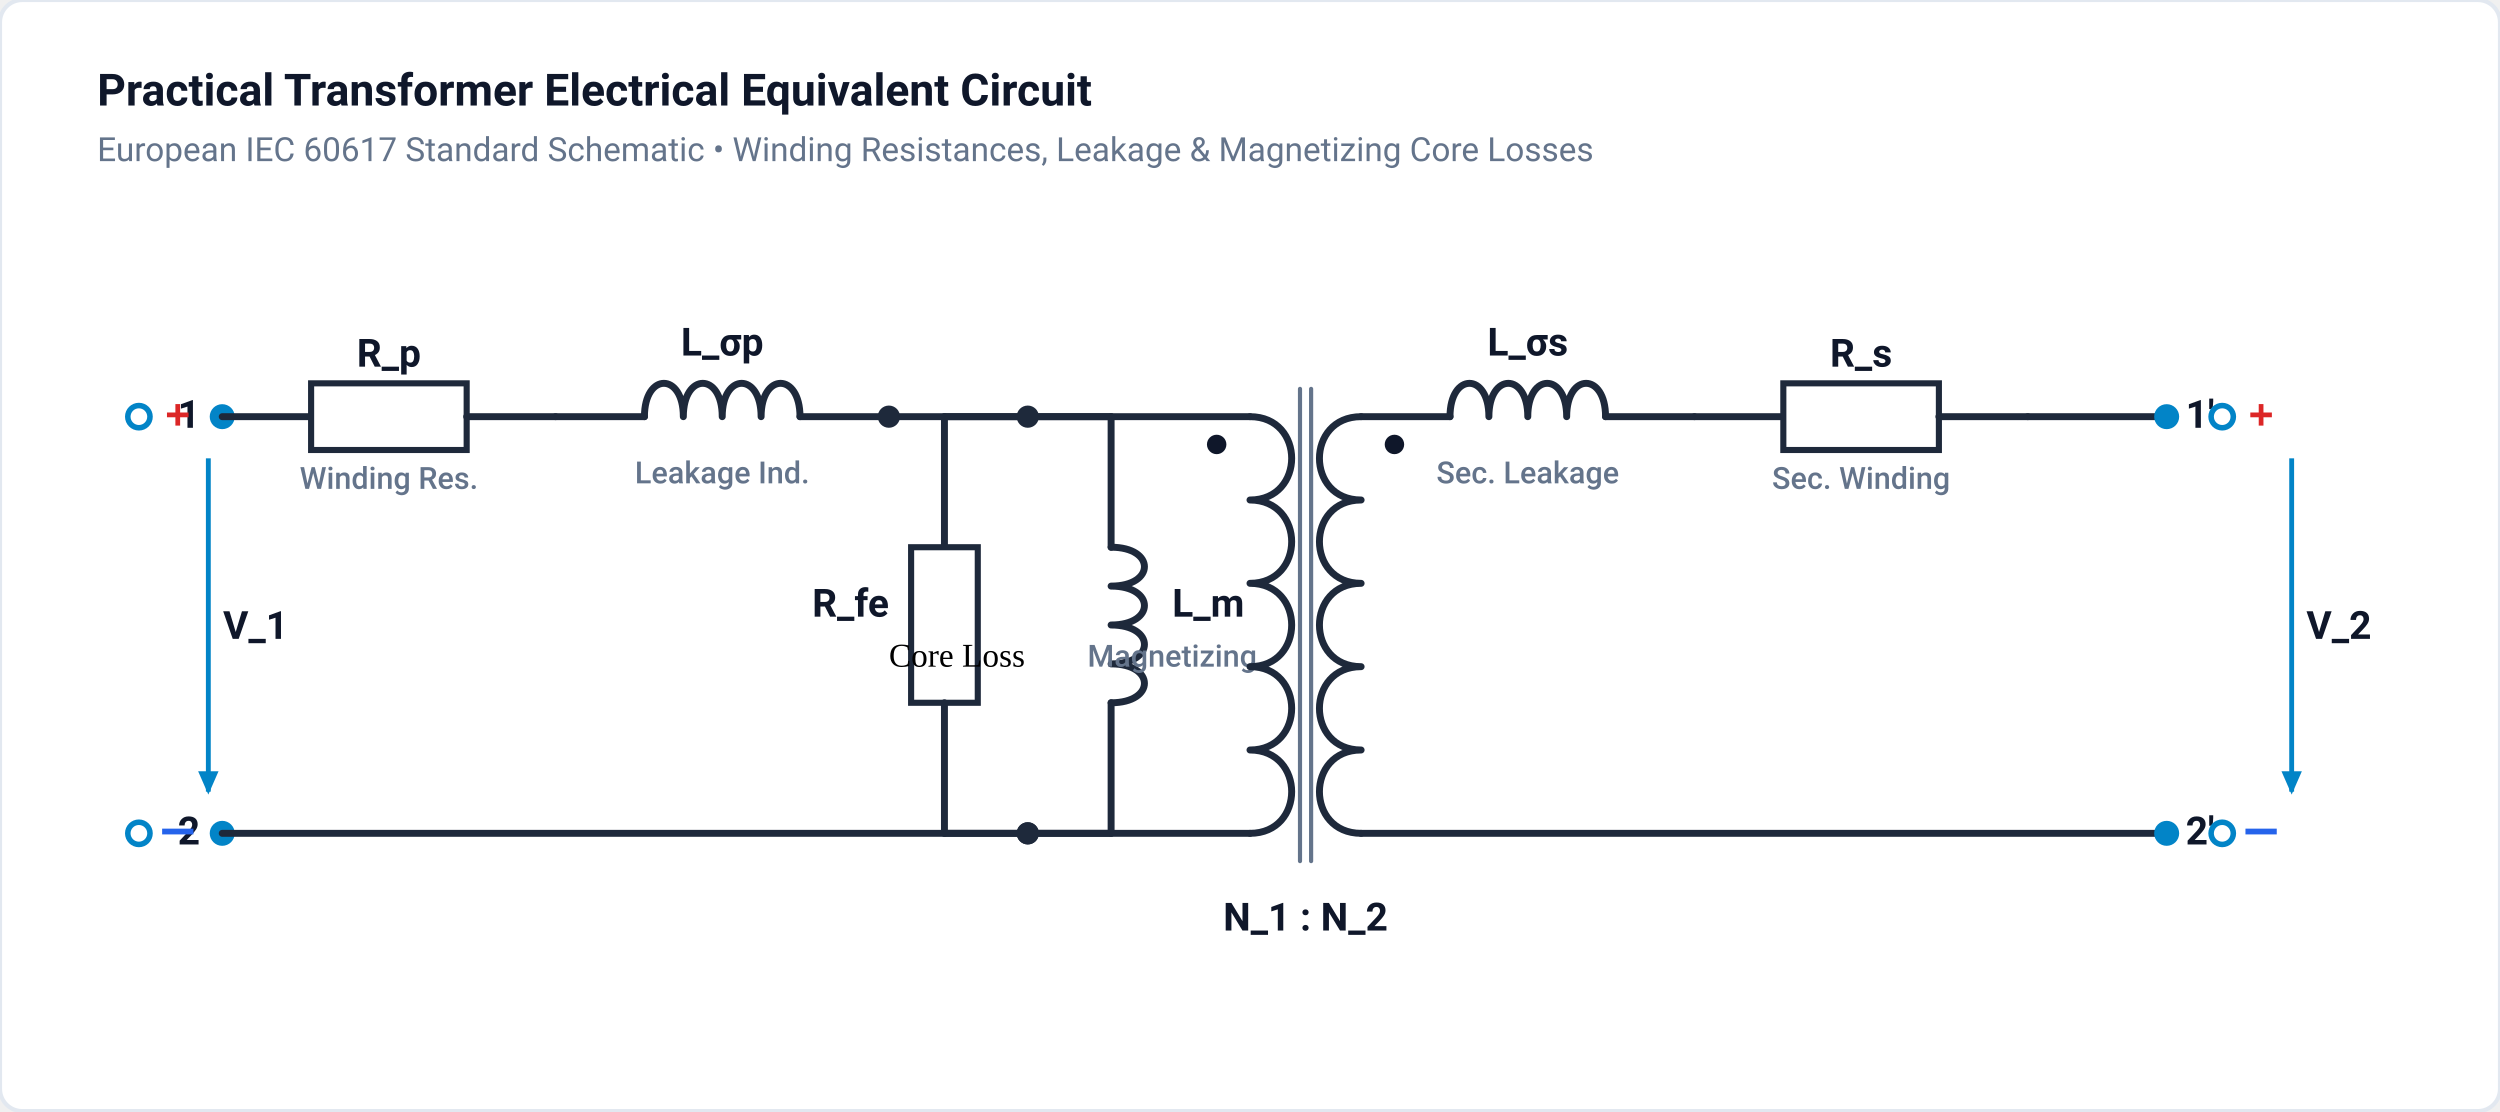
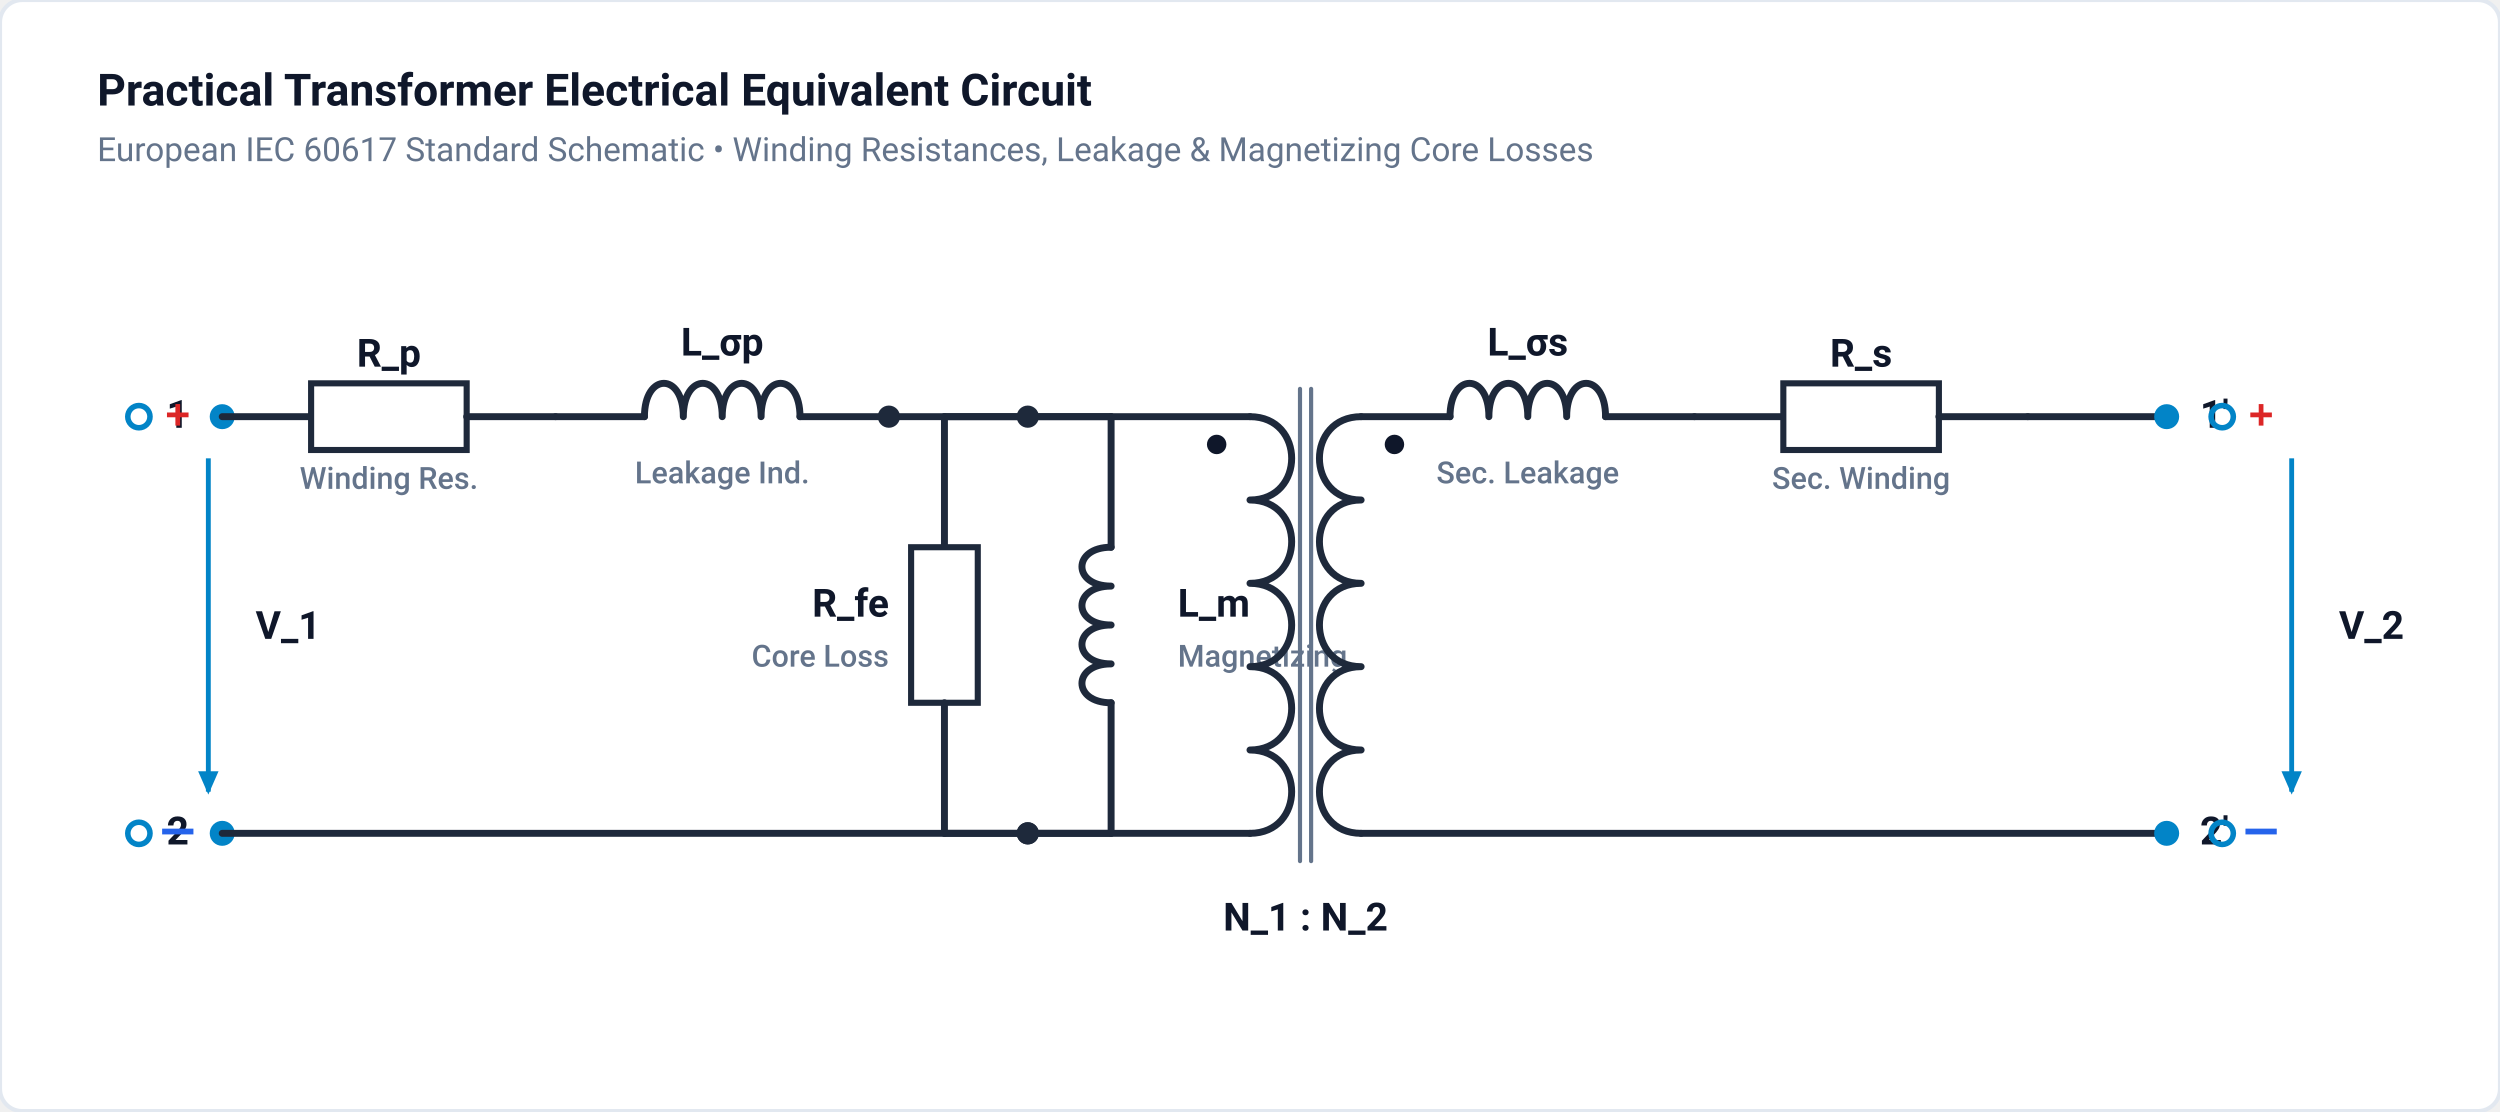
<svg xmlns="http://www.w3.org/2000/svg" viewBox="0 0 900 400" width="100%" height="100%">
  <defs>
    <style>
      .wire { stroke: #1e293b; stroke-width: 2.5; stroke-linecap: round; stroke-linejoin: round; fill: none; }
      .wire-thin { stroke: #64748b; stroke-width: 1.5; stroke-linecap: round; stroke-linejoin: round; fill: none; }
      .wire-dashed { stroke: #0284c7; stroke-width: 2; stroke-dasharray: 5,4; fill: none; }
      .wire-gnd { stroke: #1e293b; stroke-width: 2.5; stroke-linecap: round; }
      .junction { fill: #1e293b; }
      .label { font-family: -apple-system, BlinkMacSystemFont, "Segoe UI", Roboto, "Helvetica Neue", Arial, sans-serif; font-size: 14px; fill: #0f172a; font-weight: 600; text-anchor: middle; }
      .label-start { font-family: -apple-system, BlinkMacSystemFont, "Segoe UI", Roboto, "Helvetica Neue", Arial, sans-serif; font-size: 14px; fill: #0f172a; font-weight: 600; text-anchor: start; }
      .label-end { font-family: -apple-system, BlinkMacSystemFont, "Segoe UI", Roboto, "Helvetica Neue", Arial, sans-serif; font-size: 14px; fill: #0f172a; font-weight: 600; text-anchor: end; }
      .sublabel { font-family: -apple-system, BlinkMacSystemFont, "Segoe UI", Roboto, "Helvetica Neue", Arial, sans-serif; font-size: 11px; fill: #64748b; font-weight: 500; text-anchor: middle; }
      .sublabel-start { font-family: -apple-system, BlinkMacSystemFont, "Segoe UI", Roboto, "Helvetica Neue", Arial, sans-serif; font-size: 11px; fill: #64748b; font-weight: 500; text-anchor: start; }
+       .sublabel-end { font-family: -apple-system, BlinkMacSystemFont, "Segoe UI", Roboto, "Helvetica Neue", Arial, sans-serif; font-size: 11px; fill: #64748b; font-weight: 500; text-anchor: end; }
      .title { font-family: -apple-system, BlinkMacSystemFont, "Segoe UI", Roboto, "Helvetica Neue", Arial, sans-serif; font-size: 16px; fill: #0f172a; font-weight: 700; }
      .subtitle { font-family: -apple-system, BlinkMacSystemFont, "Segoe UI", Roboto, "Helvetica Neue", Arial, sans-serif; font-size: 12px; fill: #64748b; font-weight: 400; }
      .comp-body { fill: #ffffff; stroke: #1e293b; stroke-width: 2.2; }
      .comp-diode { fill: #0284c7; stroke: #0284c7; stroke-width: 2; }
      .comp-sw { stroke: #0284c7; stroke-width: 2.5; stroke-linecap: round; fill: none; }
      .arrow { fill: #0284c7; stroke: none; }
      .measure-arrow { stroke: #0284c7; stroke-width: 1.75; fill: none; }
      .tag-pos { fill: #dc2626; font-family: sans-serif; font-size: 16px; font-weight: bold; text-anchor: middle; }
+       .tag-pos-start { fill: #dc2626; font-family: sans-serif; font-size: 15px; font-weight: bold; text-anchor: start; }
+       .tag-pos-end { fill: #dc2626; font-family: sans-serif; font-size: 15px; font-weight: bold; text-anchor: end; }
      .tag-neg { fill: #2563eb; font-family: sans-serif; font-size: 18px; font-weight: bold; text-anchor: middle; }
-       .tag-pos-start { fill: #dc2626; font-family: sans-serif; font-size: 15px; font-weight: bold; text-anchor: start; }
      .tag-neg-start { fill: #2563eb; font-family: sans-serif; font-size: 15px; font-weight: bold; text-anchor: start; }
+       .tag-neg-end { fill: #2563eb; font-family: sans-serif; font-size: 15px; font-weight: bold; text-anchor: end; }
      .card { fill: #ffffff; stroke: #e2e8f0; stroke-width: 1.5; rx: 8px; }
      .block { fill: #f8fafc; stroke: #cbd5e1; stroke-width: 1.5; rx: 6px; }
      .block-accent { fill: #f0f9ff; stroke: #0284c7; stroke-width: 1.5; rx: 6px; }
      .leg-box { fill: #f8fafc; stroke: #cbd5e1; stroke-width: 1.2; stroke-dasharray: 4,4; rx: 6px; }
    </style>
    <marker id="arr-blue" viewBox="0 0 10 10" refX="7" refY="5" markerWidth="6" markerHeight="6" orient="auto-start-reverse">
      <path d="M 0 1.5 L 8 5 L 0 8.5 z" fill="#0284c7" />
    </marker>
    <marker id="arr-green" viewBox="0 0 10 10" refX="7" refY="5" markerWidth="6" markerHeight="6" orient="auto-start-reverse">
      <path d="M 0 1.5 L 8 5 L 0 8.5 z" fill="#16a34a" />
    </marker>
  </defs>
  <rect width="100%" height="100%" class="card" />
  <text x="35" y="38" class="title">Practical Transformer Electrical Equivalent Circuit</text>
  <text x="35" y="58" class="subtitle">European IEC 60617 Standard Schematic • Winding Resistances, Leakage &amp; Magnetizing Core Losses</text>
  <circle cx="80" cy="150" r="4.5" fill="#0284c7" />
-   <text x="68" y="154" class="label" text-anchor="end" fill="#0284c7">1</text>
+   <text x="68" y="154" class="label-end" fill="#0284c7">1</text>
  <circle cx="80" cy="300" r="4.5" fill="#0284c7" />
-   <text x="68" y="304" class="label" text-anchor="end" fill="#0284c7">2</text>
+   <text x="68" y="304" class="label-end" fill="#0284c7">2</text>
  <circle cx="50" cy="150" r="4" fill="none" stroke="#0284c7" stroke-width="2" />
  <circle cx="50" cy="300" r="4" fill="none" stroke="#0284c7" stroke-width="2" />
  <text x="64" y="155" class="tag-pos">+</text>
  <text x="64" y="305" class="tag-neg">−</text>
  <line x1="75" y1="165" x2="75" y2="285" class="measure-arrow" marker-end="url(#arr-blue)" />
-   <text x="92" y="230" class="label" fill="#0284c7">V_1</text>
+   <text x="92" y="230" class="label-start" fill="#0284c7">V_1</text>
  <line x1="80" y1="150" x2="112" y2="150" class="wire" />
  <rect x="112" y="138" width="56" height="24" class="comp-body" />
  <line x1="168" y1="150" x2="200" y2="150" class="wire" />
  <text x="140" y="132" class="label">R_p</text>
  <text x="140" y="176" class="sublabel">Winding Res.</text>
  <line x1="200" y1="150" x2="232" y2="150" class="wire" />
  <path d="M 232 150 C 232 134, 246 134, 246 150              C 246 134, 260 134, 260 150              C 260 134, 274 134, 274 150              C 274 134, 288 134, 288 150" class="wire" stroke-width="2.5" />
  <line x1="288" y1="150" x2="320" y2="150" class="wire" />
  <text x="260" y="128" class="label">L_σp</text>
  <text x="260" y="174" class="sublabel">Leakage Ind.</text>
  <circle cx="320" cy="150" r="4" class="junction" />
  <line x1="320" y1="150" x2="370" y2="150" class="wire" />
  <line x1="370" y1="150" x2="340" y2="150" class="wire" />
  <line x1="340" y1="150" x2="340" y2="197" class="wire" />
  <rect x="328" y="197" width="24" height="56" class="comp-body" />
  <line x1="340" y1="253" x2="340" y2="300" class="wire" />
  <text x="320" y="222" class="label-end">R_fe</text>
  <text x="320" y="240" class="sublabel-end">Core Loss</text>
  <line x1="340" y1="300" x2="370" y2="300" class="wire" />
  <line x1="370" y1="150" x2="400" y2="150" class="wire" />
  <line x1="400" y1="150" x2="400" y2="197" class="wire" />
-   <path d="M 400 197 C 416 197, 416 211, 400 211              C 416 211, 416 225, 400 225              C 416 225, 416 239, 400 239              C 416 239, 416 253, 400 253" class="wire" stroke-width="2.5" />
+   <path d="M 400 197 C 386 197, 386 211, 400 211              C 386 211, 386 225, 400 225              C 386 225, 386 239, 400 239              C 386 239, 386 253, 400 253" class="wire" stroke-width="2.5" />
  <line x1="400" y1="253" x2="400" y2="300" class="wire" />
-   <text x="422" y="222" class="label-start">L_m</text>
-   <text x="422" y="240" class="sublabel" text-anchor="start">Magnetizing</text>
+   <text x="424" y="222" class="label-start">L_m</text>
+   <text x="424" y="240" class="sublabel-start">Magnetizing</text>
  <line x1="400" y1="300" x2="370" y2="300" class="wire" />
  <circle cx="370" cy="150" r="4" class="junction" />
  <circle cx="370" cy="300" r="4" class="junction" />
  <line x1="370" y1="150" x2="450" y2="150" class="wire" />
  <line x1="80" y1="300" x2="450" y2="300" class="wire" />
  <circle cx="370" cy="300" r="4" class="junction" />
  <path d="M 450 150 C 470 150, 470 180, 450 180 C 470 180, 470 210, 450 210 C 470 210, 470 240, 450 240 C 470 240, 470 270, 450 270 C 470 270, 470 300, 450 300" class="wire" />
  <line x1="468" y1="140" x2="468" y2="310" class="wire-thin" stroke-width="2" />
  <line x1="472" y1="140" x2="472" y2="310" class="wire-thin" stroke-width="2" />
  <path d="M 490 150 C 470 150, 470 180, 490 180 C 470 180, 470 210, 490 210 C 470 210, 470 240, 490 240 C 470 240, 470 270, 490 270 C 470 270, 470 300, 490 300" class="wire" />
  <circle cx="438" cy="160" r="3.5" fill="#0f172a" />
  <circle cx="502" cy="160" r="3.5" fill="#0f172a" />
  <text x="470" y="335" class="label">N_1 : N_2</text>
  <line x1="490" y1="150" x2="522" y2="150" class="wire" />
  <path d="M 522 150 C 522 134, 536 134, 536 150              C 536 134, 550 134, 550 150              C 550 134, 564 134, 564 150              C 564 134, 578 134, 578 150" class="wire" stroke-width="2.5" />
  <line x1="578" y1="150" x2="610" y2="150" class="wire" />
  <text x="550" y="128" class="label">L_σs</text>
  <text x="550" y="174" class="sublabel">Sec. Leakage</text>
  <line x1="610" y1="150" x2="642" y2="150" class="wire" />
  <rect x="642" y="138" width="56" height="24" class="comp-body" />
  <line x1="698" y1="150" x2="730" y2="150" class="wire" />
  <text x="670" y="132" class="label">R_s</text>
  <text x="670" y="176" class="sublabel">Sec. Winding</text>
  <line x1="730" y1="150" x2="780" y2="150" class="wire" />
  <line x1="490" y1="300" x2="780" y2="300" class="wire" />
  <circle cx="780" cy="150" r="4.5" fill="#0284c7" />
-   <text x="792" y="154" class="label" text-anchor="start" fill="#0284c7">1'</text>
+   <text x="792" y="154" class="label-start" fill="#0284c7">1'</text>
  <circle cx="780" cy="300" r="4.5" fill="#0284c7" />
-   <text x="792" y="304" class="label" text-anchor="start" fill="#0284c7">2'</text>
+   <text x="792" y="304" class="label-start" fill="#0284c7">2'</text>
  <circle cx="800" cy="150" r="4" fill="none" stroke="#0284c7" stroke-width="2" />
  <circle cx="800" cy="300" r="4" fill="none" stroke="#0284c7" stroke-width="2" />
  <text x="814" y="155" class="tag-pos">+</text>
  <text x="814" y="305" class="tag-neg">−</text>
  <line x1="825" y1="165" x2="825" y2="285" class="measure-arrow" marker-end="url(#arr-blue)" />
-   <text x="842" y="230" class="label" fill="#0284c7">V_2</text>
+   <text x="842" y="230" class="label-start" fill="#0284c7">V_2</text>
</svg>
